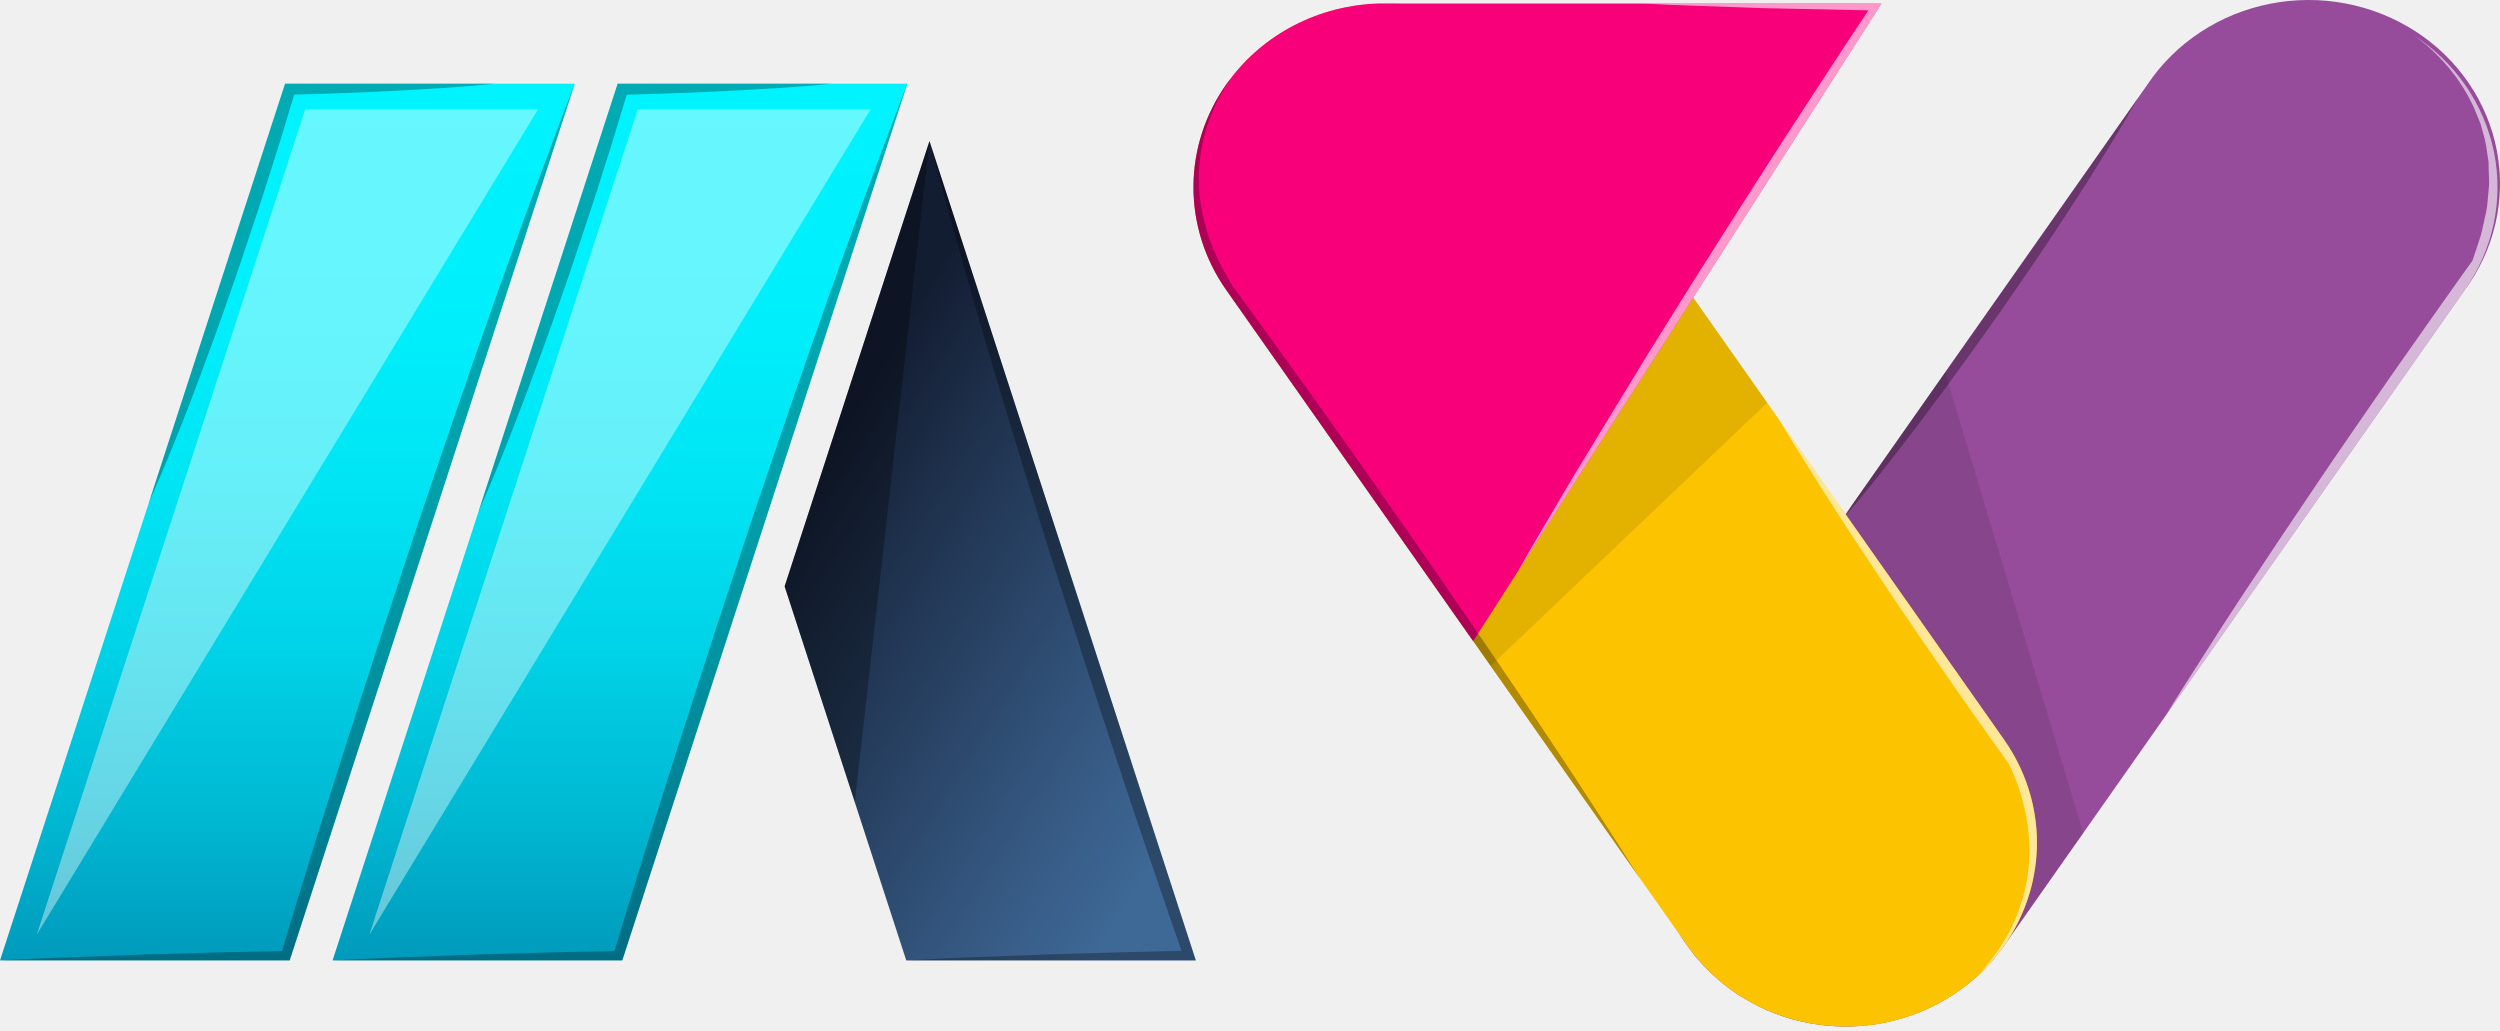
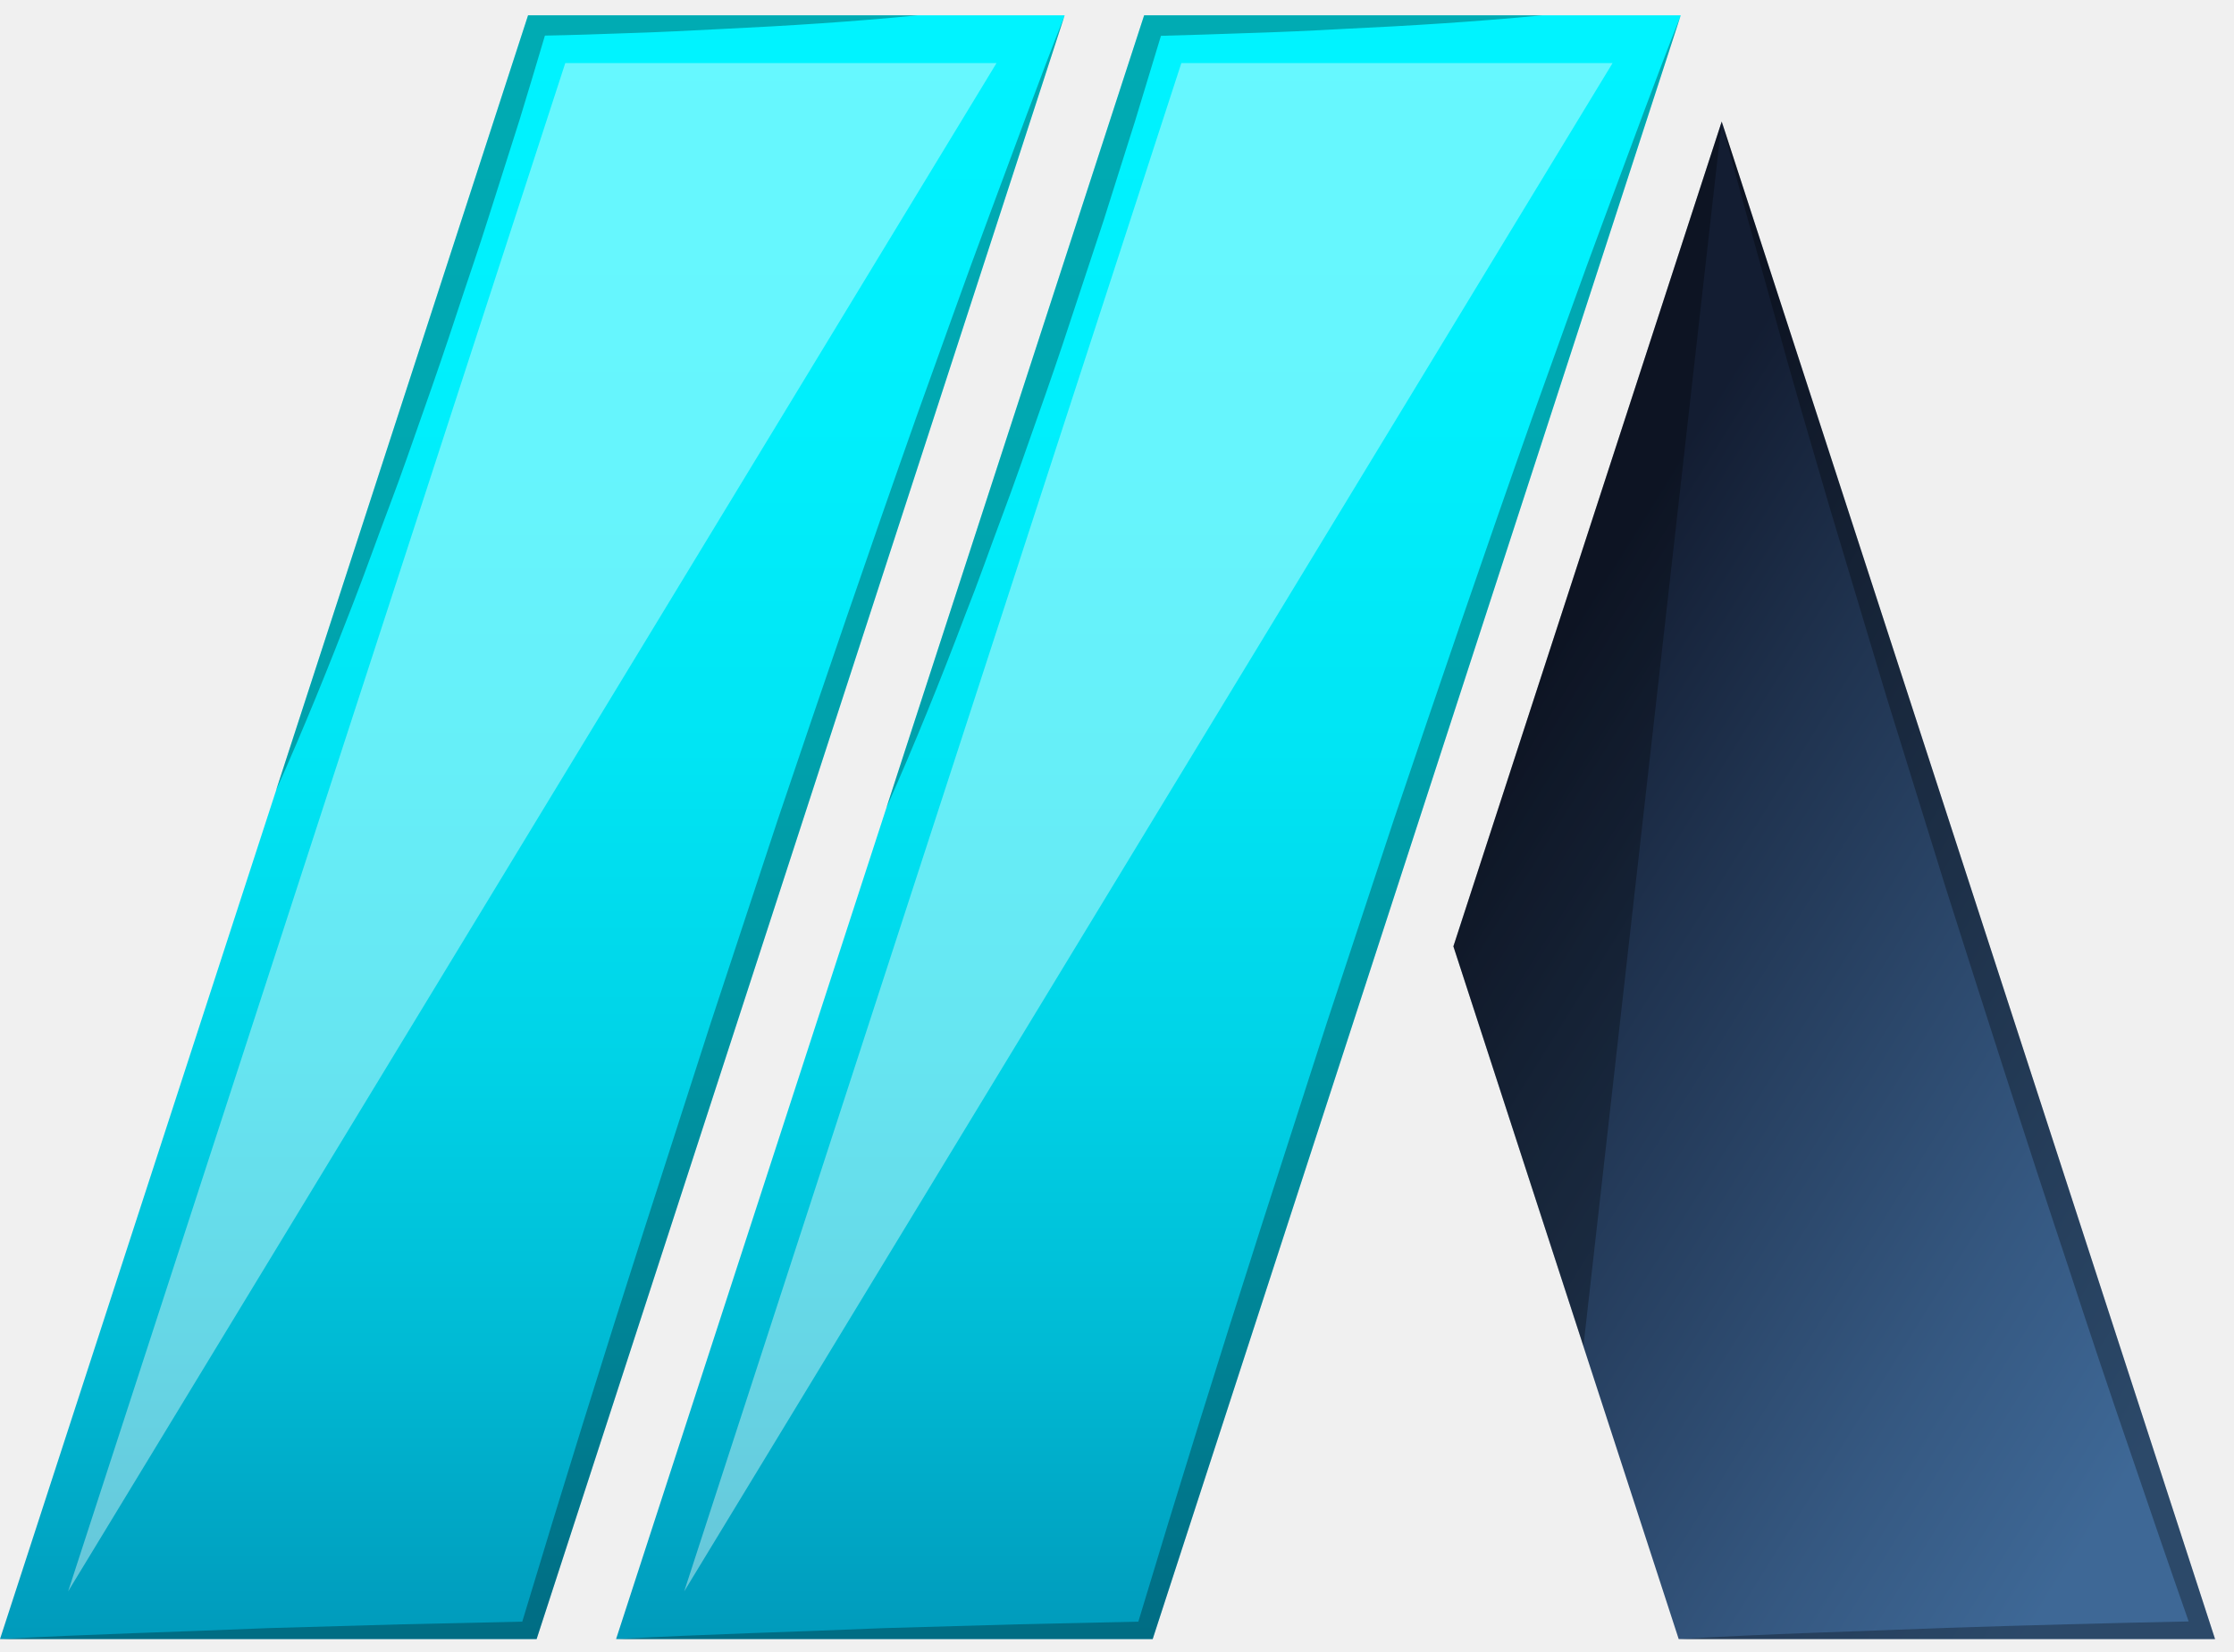
- <svg xmlns="http://www.w3.org/2000/svg" width="199" height="82" viewBox="0 0 199 82" fill="none">
-   <path d="M45.751 6.658L23.059 76.447H0L11.854 40.002C11.862 39.99 11.866 39.976 11.865 39.962L22.692 6.658H45.751Z" fill="url(#paint0_linear_3_96)" />
-   <path d="M72.225 6.658L49.533 76.447H26.474L38.09 40.721L49.166 6.658H72.225Z" fill="url(#paint1_linear_3_96)" />
-   <path d="M95.186 76.447H72.138L68.043 63.865V63.855L62.456 46.674L73.986 11.225L95.186 76.447Z" fill="url(#paint2_linear_3_96)" />
+ <svg xmlns="http://www.w3.org/2000/svg" width="96" height="71" viewBox="0 0 96 71" fill="none">
+   <path d="M45.751 0.658L23.059 70.447H0L11.854 34.002C11.862 33.99 11.866 33.976 11.865 33.962L22.692 0.658H45.751Z" fill="url(#paint0_linear_3_95)" />
+   <path d="M72.225 0.658L49.533 70.447H26.474L38.09 34.721L49.166 0.658H72.225Z" fill="url(#paint1_linear_3_95)" />
+   <path d="M95.186 70.447H72.138L68.043 57.865V57.855L62.456 40.674L73.986 5.225L95.186 70.447Z" fill="url(#paint2_linear_3_95)" />
  <g style="mix-blend-mode:screen" opacity="0.4">
-     <path d="M42.823 8.711L2.928 74.395L24.291 8.711H42.823Z" fill="white" />
+     <path d="M42.823 2.711L2.928 68.395L24.291 2.711H42.823Z" fill="white" />
  </g>
  <g style="mix-blend-mode:screen" opacity="0.4">
-     <path d="M69.296 8.711L29.402 74.395L50.765 8.711H69.296Z" fill="white" />
+     <path d="M69.296 2.711L29.402 68.395L50.765 2.711H69.296Z" fill="white" />
  </g>
  <g style="mix-blend-mode:multiply" opacity="0.3">
-     <path d="M73.986 11.225L68.043 63.86L62.454 46.674L73.986 11.225Z" fill="black" />
+     <path d="M73.986 5.225L68.043 57.86L62.454 40.674L73.986 5.225Z" fill="black" />
  </g>
  <g style="mix-blend-mode:multiply" opacity="0.3">
-     <path d="M72.225 6.658L49.533 76.447H26.474C30.32 76.232 34.157 76.139 38.003 75.975L43.763 75.811L48.917 75.697C50.624 70.022 52.386 64.357 54.201 58.702L57.01 49.979L59.885 41.265C61.84 35.467 63.818 29.678 65.86 23.9C66.897 21.026 67.913 18.132 68.983 15.269C70.053 12.405 71.101 9.51 72.225 6.658Z" fill="black" />
+     <path d="M72.225 0.658L49.533 70.447H26.474C30.32 70.232 34.157 70.139 38.003 69.975L43.763 69.811L48.917 69.697C50.624 64.022 52.386 58.357 54.201 52.702L57.01 43.979L59.885 35.265C61.84 29.467 63.818 23.678 65.86 17.9C66.897 15.026 67.913 12.132 68.983 9.269C70.053 6.405 71.101 3.51 72.225 0.658Z" fill="black" />
  </g>
  <g style="mix-blend-mode:multiply" opacity="0.3">
-     <path d="M45.751 6.658L23.059 76.447H0C3.847 76.232 7.683 76.139 11.53 75.975L17.289 75.811L22.443 75.697C24.151 70.022 25.912 64.357 27.727 58.702L30.537 49.979L33.411 41.265C35.367 35.467 37.344 29.678 39.386 23.9C40.424 21.026 41.44 18.132 42.509 15.269C43.579 12.405 44.627 9.51 45.751 6.658Z" fill="black" />
+     <path d="M45.751 0.658L23.059 70.447H0C3.847 70.232 7.683 70.139 11.53 69.975L17.289 69.811L22.443 69.697C24.151 64.022 25.912 58.357 27.727 52.702L30.537 43.979L33.411 35.265C35.367 29.467 37.344 23.678 39.386 17.9C40.424 15.026 41.44 12.132 42.509 9.269C43.579 6.405 44.627 3.51 45.751 0.658Z" fill="black" />
  </g>
  <g style="mix-blend-mode:multiply" opacity="0.3">
-     <path d="M39.441 6.658C36.653 6.934 33.865 7.109 31.067 7.243C29.673 7.315 28.279 7.387 26.885 7.428C25.729 7.469 24.573 7.51 23.416 7.53C23.06 8.731 22.703 9.923 22.336 11.122L21.007 15.3C20.574 16.685 20.088 18.072 19.634 19.457C19.18 20.843 18.705 22.228 18.219 23.603C17.733 24.979 17.257 26.374 16.738 27.739C16.22 29.104 15.733 30.49 15.204 31.855C14.156 34.585 13.065 37.284 11.865 39.963L22.692 6.659L39.441 6.658Z" fill="black" />
+     <path d="M39.441 0.658C36.653 0.934 33.865 1.109 31.067 1.243C29.673 1.315 28.279 1.387 26.885 1.428C25.729 1.469 24.573 1.51 23.416 1.53C23.06 2.731 22.703 3.923 22.336 5.122L21.007 9.3C20.574 10.685 20.088 12.072 19.634 13.457C19.18 14.843 18.705 16.228 18.219 17.603C17.733 18.979 17.257 20.374 16.738 21.739C16.22 23.104 15.733 24.49 15.204 25.855C14.156 28.585 13.065 31.284 11.865 33.963L22.692 0.659L39.441 0.658Z" fill="black" />
  </g>
  <g style="mix-blend-mode:multiply" opacity="0.3">
-     <path d="M66.282 6.658C63.429 6.934 60.576 7.109 57.724 7.243C56.297 7.324 54.871 7.385 53.444 7.428C52.256 7.469 51.078 7.51 49.889 7.539L48.776 11.204L47.426 15.474L46.021 19.722C45.556 21.149 45.07 22.555 44.573 23.96C44.076 25.367 43.59 26.783 43.06 28.189C42.531 29.595 42.045 31.002 41.493 32.388C40.435 35.19 39.311 37.971 38.09 40.721L49.166 6.658H66.282Z" fill="black" />
+     <path d="M66.282 0.658C63.429 0.934 60.576 1.109 57.724 1.243C56.297 1.324 54.871 1.385 53.444 1.428C52.256 1.469 51.078 1.51 49.889 1.539L48.776 5.204L47.426 9.474L46.021 13.722C45.556 15.149 45.07 16.555 44.573 17.96C44.076 19.367 43.59 20.783 43.06 22.189C42.531 23.595 42.045 25.002 41.493 26.388C40.435 29.189 39.311 31.971 38.09 34.721L49.166 0.658H66.282Z" fill="black" />
  </g>
  <g style="mix-blend-mode:multiply" opacity="0.3">
-     <path d="M83.657 75.964C87.125 75.852 90.583 75.759 94.052 75.688C93.22 73.317 92.409 70.946 91.599 68.565C90.67 65.866 89.762 63.156 88.876 60.436C87.071 55.018 85.332 49.568 83.603 44.129L81.063 35.938L78.6 27.727C77.8 24.987 76.99 22.248 76.244 19.497C75.477 16.736 74.688 13.995 73.986 11.225L95.186 76.447H72.138C75.974 76.215 79.821 76.119 83.657 75.964Z" fill="black" />
-   </g>
-   <path d="M146.927 81.71H146.89C146.602 81.71 146.304 81.701 146.015 81.683C145.707 81.665 145.4 81.639 145.103 81.602C144.805 81.566 144.497 81.522 144.199 81.477C144.182 81.47 144.163 81.467 144.144 81.468C143.864 81.415 143.584 81.353 143.305 81.29C142.86 81.194 142.422 81.071 141.992 80.923H141.982C141.545 80.78 141.126 80.619 140.707 80.441C140.567 80.377 140.428 80.324 140.297 80.249C140.167 80.175 140.017 80.124 139.887 80.058L139.878 80.049C139.738 79.978 139.608 79.906 139.48 79.834C139.351 79.763 139.21 79.692 139.081 79.612C138.848 79.477 138.615 79.343 138.392 79.2C137.847 78.84 137.324 78.449 136.827 78.029C136.678 77.904 136.547 77.787 136.408 77.653C136.315 77.573 136.232 77.492 136.138 77.403C135.971 77.242 135.802 77.072 135.64 76.902C135.478 76.732 135.324 76.554 135.166 76.375C135.008 76.196 134.858 76.018 134.719 75.829C134.579 75.641 134.43 75.447 134.291 75.248L133.955 74.77L133.843 74.608C132.424 72.327 131.675 69.72 131.673 67.063C131.668 64.152 132.577 61.308 134.281 58.9L146.602 41.361L146.909 40.931L147.347 40.305L154.834 29.64L170.21 7.763C170.214 7.753 170.22 7.744 170.228 7.736L170.945 6.717C172.042 5.078 173.47 3.666 175.144 2.564C176.817 1.462 178.703 0.693 180.691 0.3C182.679 -0.093 184.729 -0.1 186.72 0.278C188.711 0.656 190.603 1.413 192.285 2.502C193.968 3.592 195.406 4.994 196.516 6.625C197.627 8.255 198.387 10.083 198.751 11.999C199.117 13.916 199.079 15.883 198.641 17.786C198.203 19.688 197.373 21.487 196.201 23.078L172.398 56.952C172.389 56.96 172.389 56.97 172.379 56.979L165.823 66.312L159.667 75.073C159.64 75.109 159.621 75.136 159.602 75.163C159.586 75.196 159.564 75.226 159.537 75.252V75.261C159.351 75.52 159.156 75.771 158.959 76.012C158.937 76.056 158.906 76.096 158.867 76.129C158.736 76.299 158.587 76.468 158.438 76.629C158.205 76.897 157.953 77.156 157.693 77.407L157.675 77.425C157.475 77.616 157.283 77.791 157.077 77.97C156.993 78.033 156.91 78.104 156.826 78.175C156.677 78.309 156.518 78.426 156.36 78.543C156.318 78.584 156.271 78.62 156.22 78.65C156.072 78.768 155.916 78.878 155.755 78.981C155.656 79.06 155.55 79.132 155.439 79.195C155.439 79.203 155.429 79.203 155.429 79.203C154.921 79.529 154.396 79.828 153.855 80.098C153.613 80.214 153.362 80.331 153.119 80.438C153.11 80.438 153.11 80.446 153.101 80.446C152.821 80.563 152.551 80.67 152.273 80.769C151.994 80.867 151.695 80.966 151.397 81.055C151.099 81.145 150.81 81.216 150.522 81.288C150.233 81.359 149.953 81.413 149.674 81.466C149.64 81.468 149.607 81.474 149.574 81.485C149.286 81.53 149.007 81.573 148.718 81.6C148.429 81.627 148.112 81.663 147.805 81.682C147.514 81.701 147.226 81.71 146.927 81.71Z" fill="url(#paint3_linear_3_96)" />
-   <g style="mix-blend-mode:multiply" opacity="0.1">
-     <path d="M146.927 81.71H146.89C146.602 81.71 146.304 81.701 146.015 81.683C145.707 81.665 145.4 81.639 145.103 81.602C144.805 81.566 144.497 81.522 144.199 81.477C144.182 81.47 144.163 81.467 144.144 81.468C143.864 81.415 143.584 81.353 143.305 81.29C142.86 81.194 142.422 81.071 141.992 80.923H141.982C141.545 80.78 141.126 80.619 140.707 80.441C140.567 80.377 140.428 80.324 140.297 80.249C140.167 80.175 140.017 80.124 139.887 80.058L139.878 80.049C139.738 79.978 139.608 79.906 139.48 79.834C139.351 79.763 139.21 79.692 139.081 79.612C138.848 79.477 138.615 79.343 138.392 79.2C137.847 78.839 137.324 78.449 136.827 78.029C136.678 77.904 136.547 77.787 136.408 77.653C136.315 77.573 136.232 77.492 136.138 77.403C135.971 77.242 135.802 77.072 135.64 76.902C135.478 76.732 135.324 76.554 135.166 76.375C135.008 76.196 134.858 76.018 134.719 75.829C134.579 75.641 134.43 75.447 134.291 75.248L133.955 74.77L133.843 74.608C132.424 72.327 131.675 69.72 131.673 67.063C131.668 64.152 132.577 61.308 134.281 58.9L146.602 41.361L146.909 40.931L147.347 40.305L154.834 29.64L155.104 30.552L165.823 66.31L159.667 75.071C159.64 75.107 159.621 75.134 159.602 75.161C159.586 75.194 159.564 75.224 159.537 75.25V75.259C159.351 75.519 159.156 75.769 158.959 76.01C158.937 76.055 158.906 76.094 158.867 76.127C158.736 76.297 158.587 76.466 158.438 76.626C158.205 76.895 157.953 77.154 157.693 77.405L157.675 77.423C157.475 77.614 157.283 77.789 157.077 77.968C156.993 78.031 156.91 78.102 156.826 78.174C156.677 78.308 156.518 78.424 156.36 78.541C156.318 78.582 156.271 78.618 156.22 78.648C156.072 78.766 155.916 78.876 155.755 78.979C155.656 79.058 155.55 79.13 155.439 79.193C155.439 79.201 155.429 79.201 155.429 79.201C154.921 79.527 154.396 79.826 153.855 80.096C153.613 80.212 153.362 80.329 153.119 80.436C153.11 80.436 153.11 80.444 153.101 80.444C152.821 80.561 152.551 80.668 152.273 80.767C151.994 80.865 151.695 80.963 151.397 81.053C151.099 81.143 150.81 81.214 150.522 81.286C150.233 81.358 149.953 81.411 149.674 81.465C149.64 81.466 149.607 81.472 149.574 81.483C149.286 81.528 149.007 81.572 148.718 81.598C148.429 81.625 148.112 81.661 147.805 81.68C147.514 81.701 147.226 81.71 146.927 81.71Z" fill="black" />
-   </g>
-   <path d="M146.927 81.71H146.89C146.601 81.71 146.303 81.701 146.014 81.683C145.707 81.665 145.4 81.639 145.102 81.602C144.804 81.566 144.497 81.522 144.199 81.477C144.181 81.47 144.162 81.467 144.143 81.468C143.863 81.415 143.583 81.353 143.305 81.29C142.414 81.082 141.544 80.798 140.706 80.441C140.427 80.324 140.156 80.19 139.886 80.065L139.877 80.056C139.608 79.922 139.338 79.769 139.081 79.618C138.848 79.484 138.615 79.35 138.391 79.206C137.846 78.846 137.324 78.455 136.827 78.036C136.585 77.83 136.361 77.624 136.138 77.41C135.454 76.749 134.837 76.027 134.294 75.255L133.958 74.777L133.847 74.615L130.485 69.841L130.476 69.832C130.476 69.823 130.467 69.823 130.467 69.814C130.467 69.806 130.457 69.806 130.457 69.796H130.448C130.434 69.779 130.421 69.761 130.41 69.743L118.658 53.016L117.27 51.04L97.611 23.085C95.899 20.651 94.991 17.78 95.004 14.844C95.017 11.908 95.952 9.044 97.686 6.625C97.751 6.536 97.806 6.465 97.853 6.411C99.2 4.587 100.967 3.086 103.017 2.025C105.067 0.963 107.344 0.37 109.671 0.292H111.133C113.472 0.428 115.748 1.08 117.782 2.196C119.817 3.312 121.557 4.863 122.867 6.728L134.359 23.089L134.787 23.697L140.673 32.065L141.586 33.37C141.595 33.39 141.607 33.408 141.623 33.424L146.913 40.943L146.959 41.005L159.541 58.903C161.22 61.296 162.125 64.112 162.143 66.998C162.161 69.883 161.29 72.709 159.64 75.121C159.602 75.174 159.565 75.228 159.541 75.273C159.354 75.532 159.159 75.782 158.963 76.023C158.796 76.239 158.628 76.444 158.442 76.64C158.209 76.909 157.957 77.168 157.697 77.418L157.678 77.436C157.408 77.696 157.128 77.946 156.831 78.187C156.681 78.321 156.523 78.438 156.365 78.554C156.323 78.595 156.276 78.631 156.225 78.661C156.076 78.779 155.921 78.89 155.76 78.992C155.655 79.072 155.546 79.146 155.433 79.215C154.695 79.691 153.916 80.107 153.106 80.458C152.826 80.574 152.556 80.681 152.277 80.78C151.998 80.879 151.699 80.977 151.402 81.067C151.104 81.157 150.815 81.227 150.526 81.299C150.237 81.371 149.957 81.424 149.679 81.478C149.645 81.48 149.611 81.486 149.579 81.496C149.29 81.541 149.011 81.585 148.722 81.612C148.434 81.639 148.117 81.675 147.809 81.693C147.513 81.701 147.226 81.71 146.927 81.71Z" fill="url(#paint4_linear_3_96)" />
-   <g style="mix-blend-mode:multiply" opacity="0.1">
-     <path d="M118.654 53.012L117.266 51.036L97.607 23.081C95.895 20.648 94.987 17.776 95 14.84C95.013 11.904 95.948 9.04 97.682 6.621C97.747 6.532 97.803 6.461 97.849 6.407C99.196 4.583 100.963 3.082 103.013 2.021C105.063 0.96 107.34 0.367 109.667 0.288H111.129C113.469 0.424 115.744 1.076 117.778 2.192C119.813 3.308 121.553 4.859 122.863 6.725L134.355 23.085L134.783 23.694L140.669 32.062L119.12 52.562L118.654 53.012Z" fill="black" />
-   </g>
-   <path d="M117.266 51.033L97.607 23.077C95.895 20.644 94.987 17.772 95 14.836C95.013 11.9 95.948 9.036 97.682 6.617C97.747 6.529 97.803 6.457 97.849 6.403C99.196 4.579 100.963 3.078 103.013 2.017C105.063 0.956 107.34 0.363 109.667 0.284H149.767L134.783 23.688L120.805 45.51C120.796 45.52 120.796 45.528 120.786 45.537L117.658 50.419L117.266 51.033Z" fill="url(#paint5_linear_3_96)" />
-   <g style="mix-blend-mode:screen" opacity="0.6">
-     <path d="M157.674 77.428L158.4 76.507C158.648 76.214 158.879 75.906 159.089 75.586L159.695 74.611C159.894 74.287 160.069 73.95 160.217 73.601C160.392 73.264 160.541 72.914 160.663 72.555L161.017 71.491C161.129 71.134 161.185 70.767 161.278 70.4C161.361 70.041 161.417 69.677 161.446 69.309C161.496 68.942 161.524 68.572 161.529 68.201C161.529 67.826 161.557 67.459 161.529 67.092L161.446 65.984L161.268 64.893C161.125 64.168 160.938 63.452 160.71 62.748C160.589 62.399 160.468 62.051 160.318 61.71C160.189 61.389 160.03 61.058 159.881 60.772C158.287 58.546 156.694 56.302 155.141 54.058C153.577 51.796 152.012 49.534 150.484 47.245C148.956 44.956 147.429 42.668 145.949 40.361C145.195 39.208 144.469 38.037 143.741 36.874C143.024 35.727 142.307 34.58 141.619 33.415L159.536 58.895C161.512 61.712 162.407 65.101 162.067 68.482C161.727 71.863 160.174 75.025 157.674 77.428Z" fill="white" />
-   </g>
-   <g style="mix-blend-mode:screen" opacity="0.6">
-     <path d="M172.397 56.955C173.338 55.399 174.325 53.879 175.294 52.35C176.262 50.821 177.259 49.275 178.256 47.755C180.257 44.707 182.282 41.673 184.331 38.654C186.362 35.623 188.457 32.637 190.524 29.634C192.615 26.67 194.696 23.689 196.81 20.742L197.174 19.651C197.294 19.249 197.453 18.856 197.546 18.453L197.816 17.228C197.919 16.826 197.985 16.417 198.015 16.004L198.127 14.761C198.146 14.35 198.109 13.938 198.099 13.518L198.09 12.892L197.996 12.283C197.949 11.869 197.878 11.457 197.782 11.05L197.448 9.843L196.969 8.677C196.81 8.283 196.587 7.917 196.401 7.541C196.198 7.17 195.974 6.809 195.731 6.46C195.498 6.094 195.209 5.771 194.958 5.432C194.678 5.101 194.389 4.779 194.082 4.466C193.476 3.843 192.809 3.277 192.09 2.776C195.439 4.946 197.752 8.304 198.522 12.112C199.292 15.919 198.455 19.864 196.197 23.08L172.397 56.955Z" fill="white" />
-   </g>
-   <g style="mix-blend-mode:screen" opacity="0.6">
-     <path d="M120.805 45.511C121.895 43.571 123.04 41.658 124.168 39.736C124.744 38.78 125.294 37.805 125.89 36.857L127.632 33.989L131.123 28.259L134.681 22.555L138.276 16.887L141.898 11.236L145.568 5.604C146.62 4.004 147.654 2.413 148.725 0.824L140.186 0.645C137.056 0.519 133.927 0.448 130.789 0.287H149.767L134.783 23.688L120.805 45.511Z" fill="white" />
-   </g>
-   <g style="mix-blend-mode:multiply" opacity="0.3">
-     <path d="M130.463 69.811C130.453 69.811 130.453 69.802 130.444 69.792C130.43 69.775 130.417 69.758 130.406 69.739L118.654 53.012L117.266 51.036L97.607 23.081C95.895 20.648 94.987 17.776 95 14.84C95.013 11.904 95.948 9.04 97.682 6.621C97.747 6.532 97.803 6.461 97.849 6.407C97.896 6.354 97.933 6.317 97.961 6.29C97.346 7.148 96.839 8.072 96.452 9.044C95.993 10.168 95.684 11.342 95.531 12.54C95.332 14.075 95.407 15.633 95.754 17.144C96.14 18.931 96.832 20.643 97.802 22.212C97.914 22.403 98.055 22.667 98.156 22.82L98.613 23.445C98.92 23.866 99.228 24.285 99.544 24.715C100.168 25.575 100.801 26.458 101.454 27.352C104.043 30.919 106.761 34.763 109.481 38.608C110.832 40.538 112.17 42.47 113.495 44.365C114.807 46.277 116.102 48.147 117.35 49.97C117.45 50.122 117.555 50.274 117.658 50.418C118.151 51.142 118.645 51.852 119.12 52.563C120.935 55.227 122.612 57.726 124.093 59.965C126.048 62.898 127.622 65.384 128.749 67.1C129.708 68.63 130.313 69.576 130.453 69.79C130.453 69.802 130.463 69.802 130.463 69.811Z" fill="black" />
-   </g>
-   <g style="mix-blend-mode:multiply" opacity="0.3">
-     <path d="M146.971 40.97C147.008 40.898 147.139 40.666 147.344 40.308L154.831 29.642L170.207 7.766C170.066 8.016 168.865 10.162 166.966 13.175C165.96 14.793 164.759 16.653 163.445 18.637C162.775 19.621 162.114 20.645 161.397 21.677C160.68 22.71 159.963 23.742 159.246 24.788C157.851 26.764 156.452 28.722 155.101 30.555C155.037 30.65 154.962 30.746 154.896 30.841C153.481 32.763 152.14 34.534 150.966 36.045C148.78 38.869 147.171 40.746 146.971 40.97Z" fill="black" />
+     <path d="M83.657 69.964C87.125 69.852 90.583 69.759 94.052 69.688C93.22 67.317 92.409 64.946 91.599 62.565C90.67 59.866 89.762 57.156 88.876 54.436C87.071 49.018 85.332 43.568 83.603 38.129L81.063 29.938L78.6 21.727C77.8 18.987 76.99 16.248 76.244 13.497C75.477 10.736 74.688 7.995 73.986 5.225L95.186 70.447H72.138C75.974 70.215 79.821 70.119 83.657 69.964Z" fill="black" />
  </g>
  <defs>
-     <linearGradient id="paint0_linear_3_96" x1="22.875" y1="7.426" x2="22.875" y2="77.355" gradientUnits="userSpaceOnUse">
+     <linearGradient id="paint0_linear_3_95" x1="22.875" y1="1.426" x2="22.875" y2="71.355" gradientUnits="userSpaceOnUse">
      <stop stop-color="#00F3FF" />
      <stop offset="0.238" stop-color="#00EFFC" />
      <stop offset="0.44" stop-color="#00E5F4" />
      <stop offset="0.629" stop-color="#00D3E7" />
      <stop offset="0.81" stop-color="#00BAD4" />
      <stop offset="0.983" stop-color="#009BBC" />
      <stop offset="1" stop-color="#0098BA" />
    </linearGradient>
-     <linearGradient id="paint1_linear_3_96" x1="49.349" y1="7.426" x2="49.349" y2="77.355" gradientUnits="userSpaceOnUse">
+     <linearGradient id="paint1_linear_3_95" x1="49.349" y1="1.426" x2="49.349" y2="71.355" gradientUnits="userSpaceOnUse">
      <stop stop-color="#00F3FF" />
      <stop offset="0.238" stop-color="#00EFFC" />
      <stop offset="0.44" stop-color="#00E5F4" />
      <stop offset="0.629" stop-color="#00D3E7" />
      <stop offset="0.81" stop-color="#00BAD4" />
      <stop offset="0.983" stop-color="#009BBC" />
      <stop offset="1" stop-color="#0098BA" />
    </linearGradient>
-     <linearGradient id="paint2_linear_3_96" x1="86.578" y1="77.295" x2="52.947" y2="56.327" gradientUnits="userSpaceOnUse">
+     <linearGradient id="paint2_linear_3_95" x1="86.578" y1="71.295" x2="52.947" y2="50.327" gradientUnits="userSpaceOnUse">
      <stop stop-color="#3E6896" />
      <stop offset="0.247" stop-color="#355881" />
      <stop offset="0.75" stop-color="#1F324E" />
      <stop offset="1" stop-color="#131D32" />
    </linearGradient>
-     <linearGradient id="paint3_linear_3_96" x1="-700.014" y1="-218.657" x2="-628.888" y2="-180.649" gradientUnits="userSpaceOnUse">
-       <stop stop-color="#EB643F" />
-       <stop offset="1" stop-color="#964C9A" />
-     </linearGradient>
-     <linearGradient id="paint4_linear_3_96" x1="-633.122" y1="-186.645" x2="-669.596" y2="-157.81" gradientUnits="userSpaceOnUse">
-       <stop stop-color="#FCC400" />
-       <stop offset="0.162" stop-color="#FBC000" />
-       <stop offset="0.307" stop-color="#FBB500" />
-       <stop offset="0.446" stop-color="#FBA300" />
-       <stop offset="0.581" stop-color="#FA8900" />
-       <stop offset="0.712" stop-color="#FA6800" />
-       <stop offset="0.842" stop-color="#F93F00" />
-       <stop offset="0.967" stop-color="#F81000" />
-       <stop offset="1" stop-color="#F80300" />
-     </linearGradient>
-     <linearGradient id="paint5_linear_3_96" x1="-703.781" y1="-147.952" x2="-650.876" y2="-147.952" gradientUnits="userSpaceOnUse">
-       <stop stop-color="#FC7300" />
-       <stop offset="1" stop-color="#F8007A" />
-     </linearGradient>
  </defs>
+   <style type="text/css">
+ 	.st0{fill:#FFFFFF;}
+ 	.st1{fill:none;stroke:#FFFFFF;stroke-width:16;stroke-miterlimit:10;}
+ </style>
+   <circle class="st0" cx="262" cy="250" r="108" />
+   <circle class="st0" cx="404.8" cy="104" r="40.3" />
+   <circle class="st0" cx="60.8" cy="289.5" r="24.9" />
+   <circle class="st1" cx="262" cy="250" r="204.4" />
</svg>
